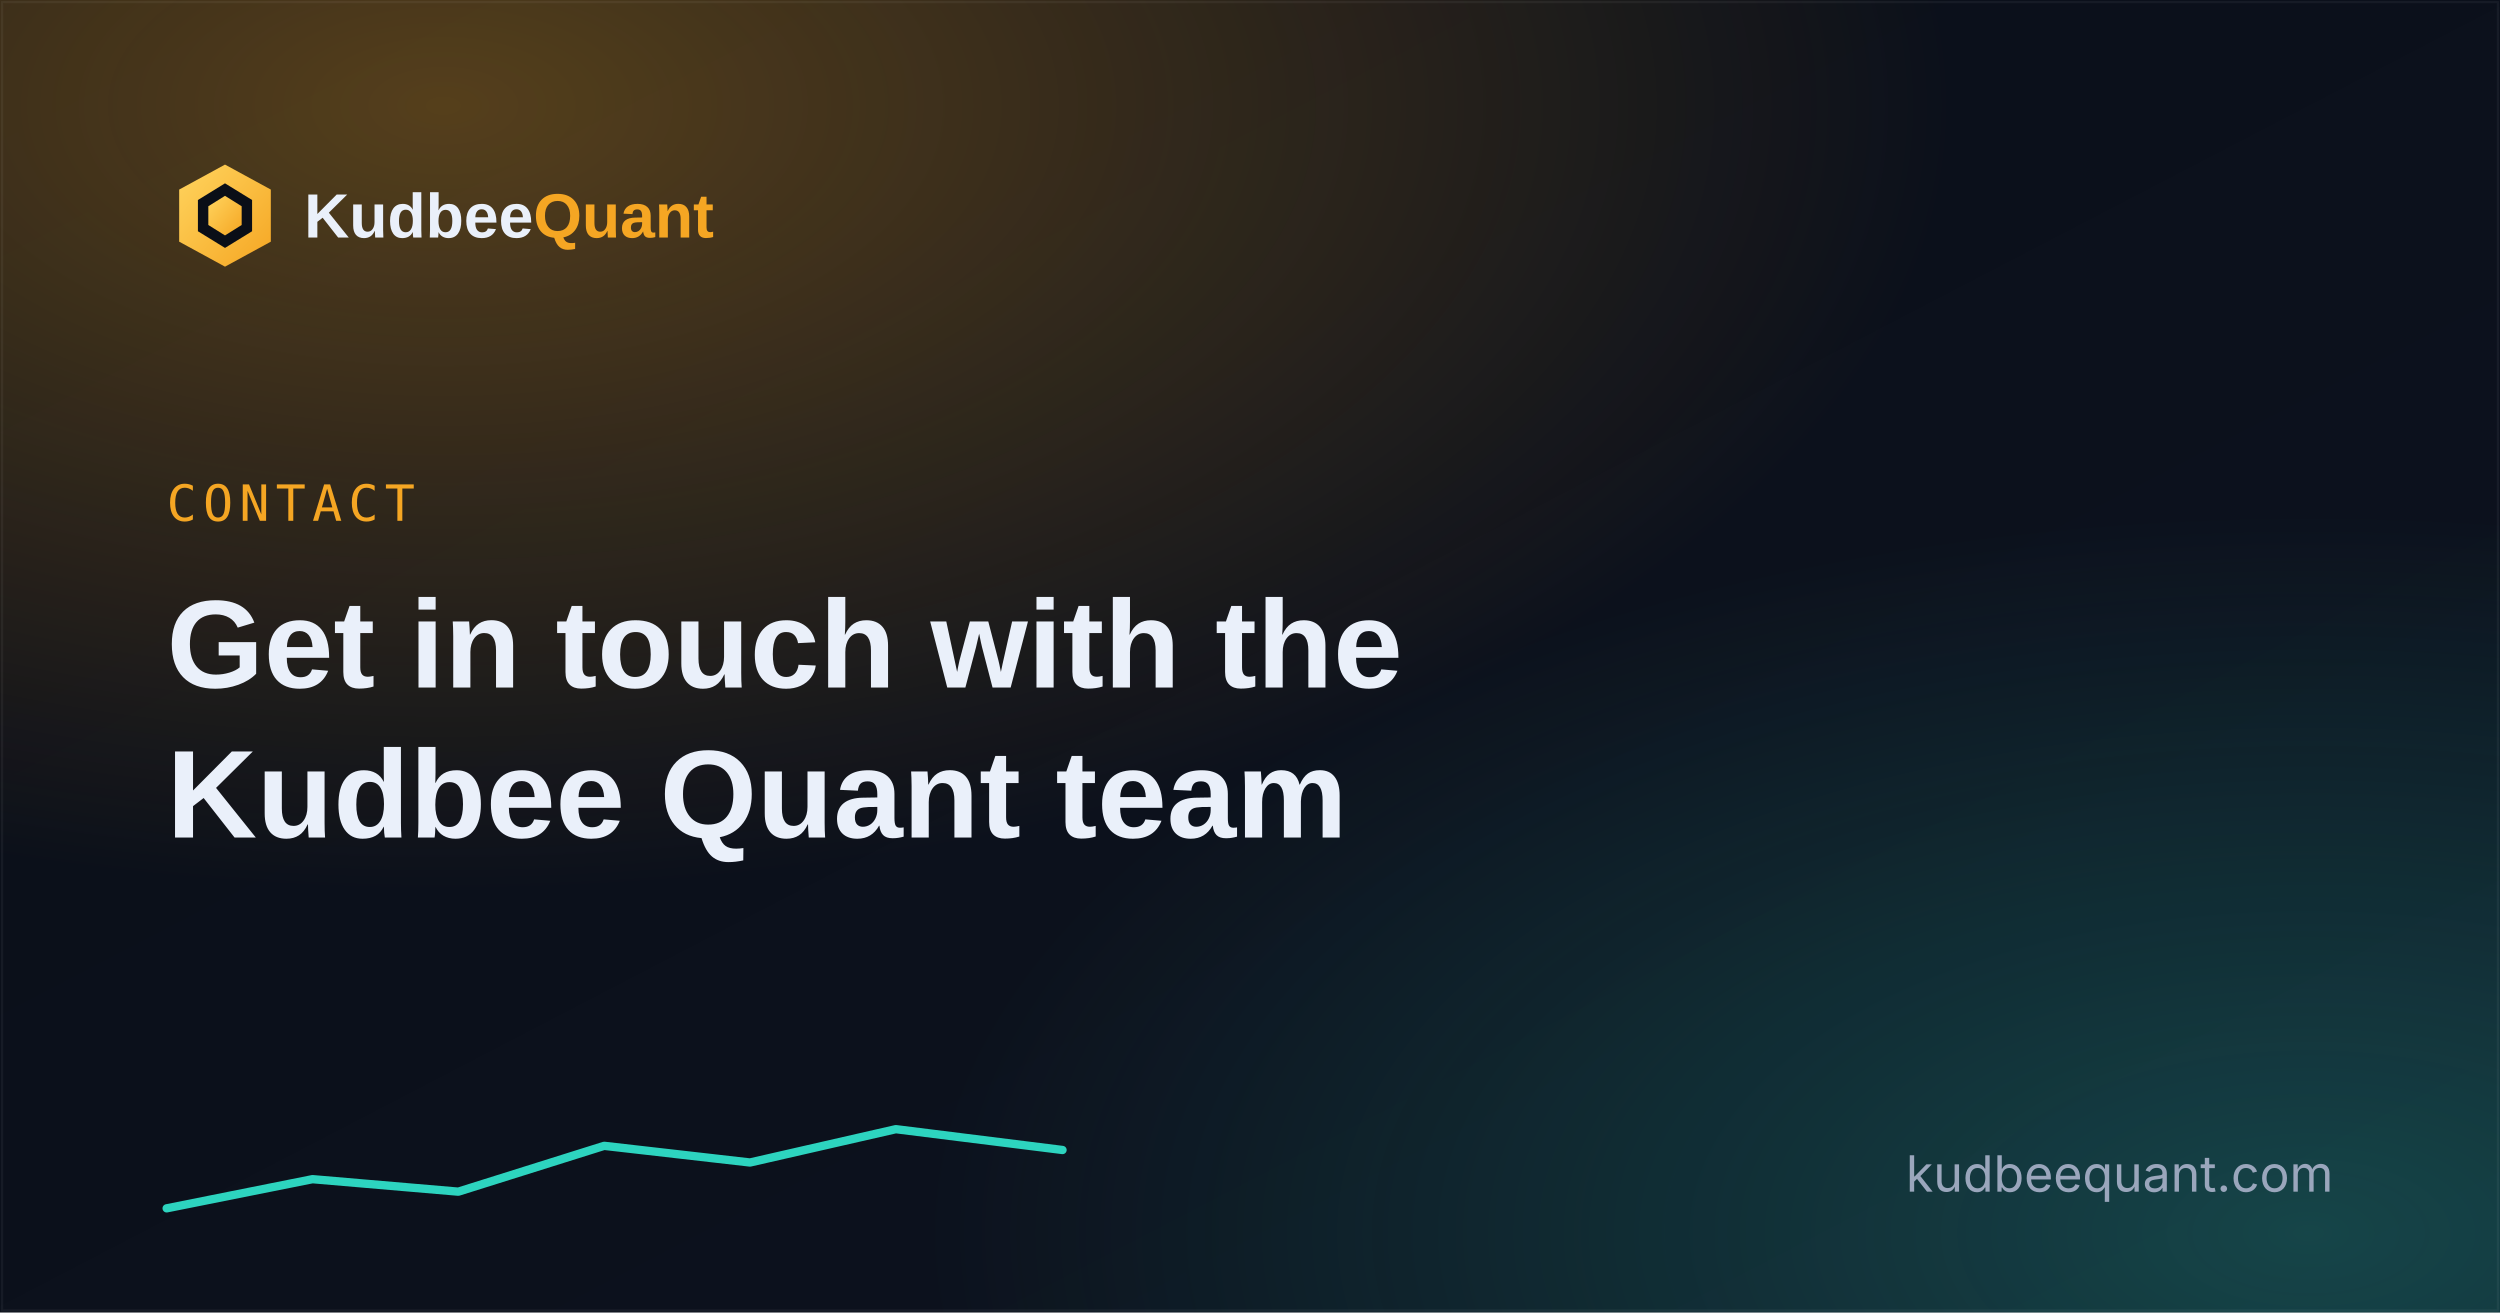
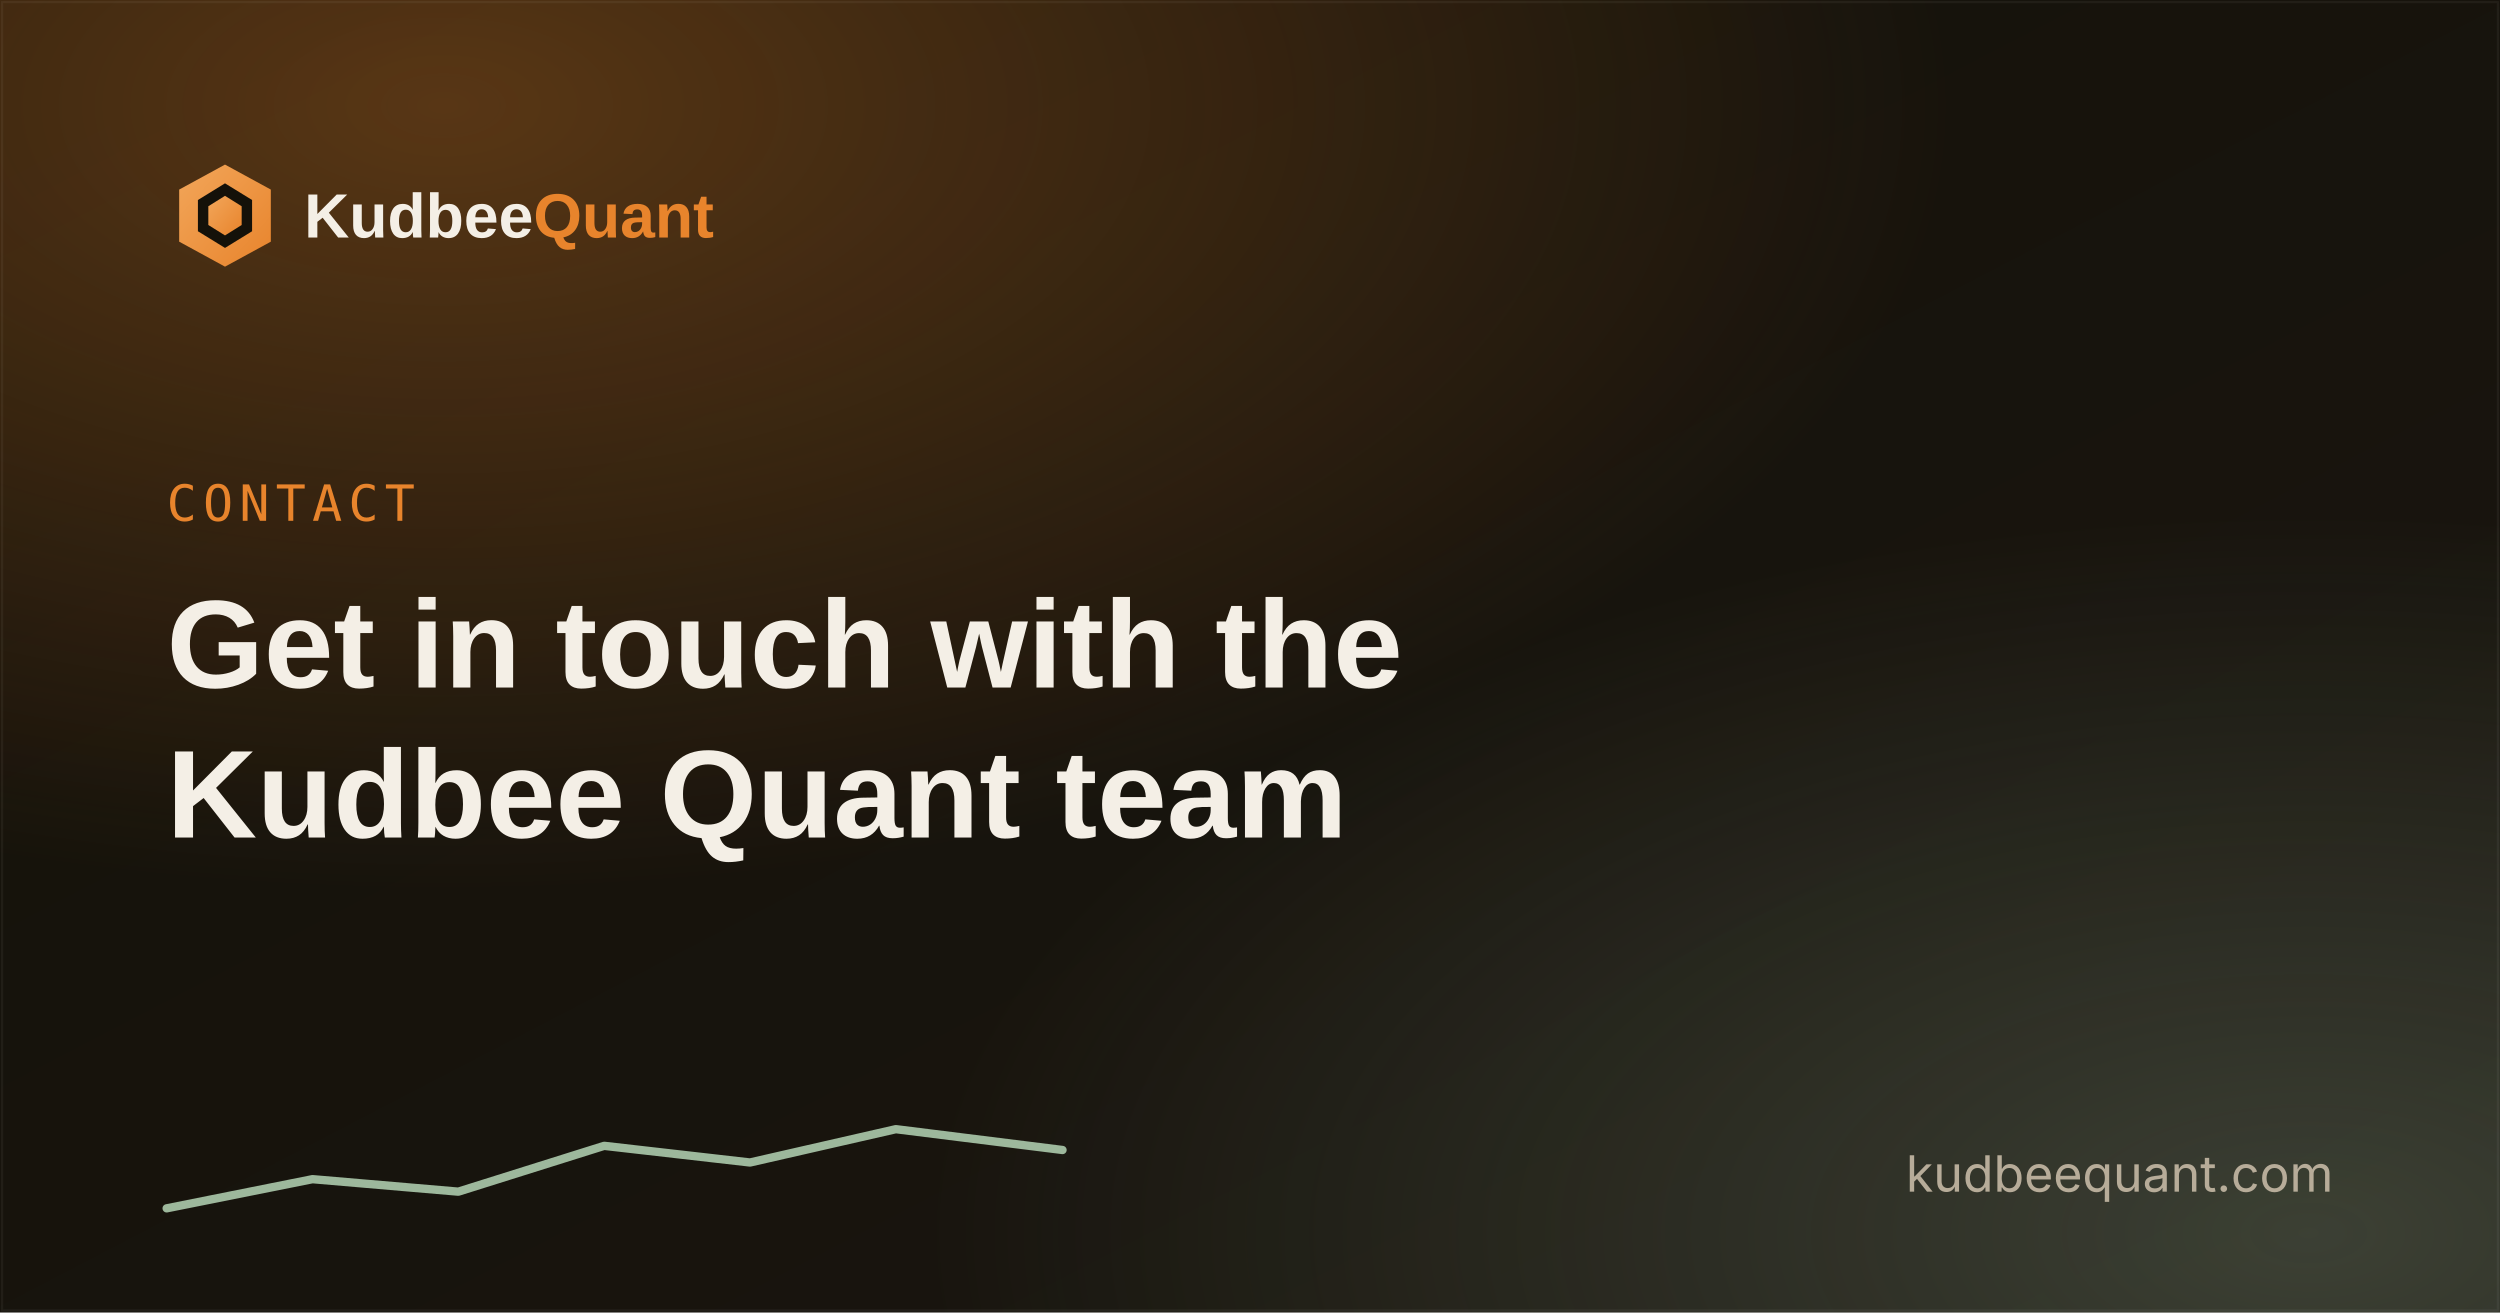
<svg xmlns="http://www.w3.org/2000/svg" viewBox="0 0 1200 630" width="1200" height="630">
  <defs>
    <linearGradient id="bg" x1="0" y1="0" x2="1" y2="1">
-       <stop offset="0" stop-color="#0a0e17" />
-       <stop offset="1" stop-color="#0d1320" />
+       <stop offset="0" stop-color="#141109" />
+       <stop offset="1" stop-color="#1A1610" />
    </linearGradient>
    <linearGradient id="gold" x1="0" y1="0" x2="1" y2="1">
-       <stop offset="0" stop-color="#FFD45E" />
-       <stop offset="1" stop-color="#F5A623" />
+       <stop offset="0" stop-color="#F2A65A" />
+       <stop offset="1" stop-color="#E8842C" />
    </linearGradient>
    <radialGradient id="glow" cx="18%" cy="8%" r="60%">
-       <stop offset="0" stop-color="#F5A623" stop-opacity="0.32" />
-       <stop offset="1" stop-color="#F5A623" stop-opacity="0" />
+       <stop offset="0" stop-color="#E8842C" stop-opacity="0.32" />
+       <stop offset="1" stop-color="#E8842C" stop-opacity="0" />
    </radialGradient>
    <radialGradient id="glow2" cx="92%" cy="94%" r="55%">
-       <stop offset="0" stop-color="#2DD4BF" stop-opacity="0.26" />
-       <stop offset="1" stop-color="#2DD4BF" stop-opacity="0" />
+       <stop offset="0" stop-color="#9DB89C" stop-opacity="0.26" />
+       <stop offset="1" stop-color="#9DB89C" stop-opacity="0" />
    </radialGradient>
  </defs>
  <rect width="1200" height="630" fill="url(#bg)" />
  <rect width="1200" height="630" fill="url(#glow)" />
  <rect width="1200" height="630" fill="url(#glow2)" />
  <rect x="1" y="1" width="1198" height="628" rx="0" fill="none" stroke="#ffffff" stroke-opacity="0.05" />
  <g transform="translate(80,76)">
    <polygon points="28,3 50,15 50,40 28,52 6,40 6,15" fill="url(#gold)" />
-     <polygon points="28,12 41,20 41,35 28,43 15,35 15,20" fill="#0a0e17" />
+     <polygon points="28,12 41,20 41,35 28,43 15,35 15,20" fill="#141109" />
    <polygon points="28,18 36,23 36,32 28,37 20,32 20,23" fill="url(#gold)" />
-     <text x="66" y="38" font-family="Space Grotesk, Arial, sans-serif" font-size="30" font-weight="700" fill="#EAF0FA">Kudbee<tspan fill="#F5A623">Quant</tspan>
+     <text x="66" y="38" font-family="Fraunces, Arial, sans-serif" font-size="30" font-weight="700" fill="#F4EFE6">Kudbee<tspan fill="#E8842C">Quant</tspan>
    </text>
  </g>
-   <text x="80" y="250" font-family="JetBrains Mono, monospace" font-size="24" letter-spacing="3" fill="#F5A623">CONTACT</text>
-   <text x="80" y="330" font-family="Space Grotesk, Arial, sans-serif" font-size="60" font-weight="700" fill="#EAF0FA">Get in touch with the</text>
-   <text x="80" y="402" font-family="Space Grotesk, Arial, sans-serif" font-size="60" font-weight="700" fill="#EAF0FA">Kudbee Quant team</text>
+   <text x="80" y="250" font-family="JetBrains Mono, monospace" font-size="24" letter-spacing="3" fill="#E8842C">CONTACT</text>
+   <text x="80" y="330" font-family="Fraunces, Arial, sans-serif" font-size="60" font-weight="700" fill="#F4EFE6">Get in touch with the</text>
+   <text x="80" y="402" font-family="Fraunces, Arial, sans-serif" font-size="60" font-weight="700" fill="#F4EFE6">Kudbee Quant team</text>
  <g transform="translate(80,540)">
-     <polyline points="0,40 70,26 140,32 210,10 280,18 350,2 430,12" fill="none" stroke="#2DD4BF" stroke-width="4" stroke-linejoin="round" stroke-linecap="round" />
+     <polyline points="0,40 70,26 140,32 210,10 280,18 350,2 430,12" fill="none" stroke="#9DB89C" stroke-width="4" stroke-linejoin="round" stroke-linecap="round" />
  </g>
-   <text x="1120" y="572" text-anchor="end" font-family="Inter, Arial, sans-serif" font-size="24" fill="#9AA6BC">kudbeequant.com</text>
+   <text x="1120" y="572" text-anchor="end" font-family="Inter, Arial, sans-serif" font-size="24" fill="#B7AC99">kudbeequant.com</text>
</svg>
